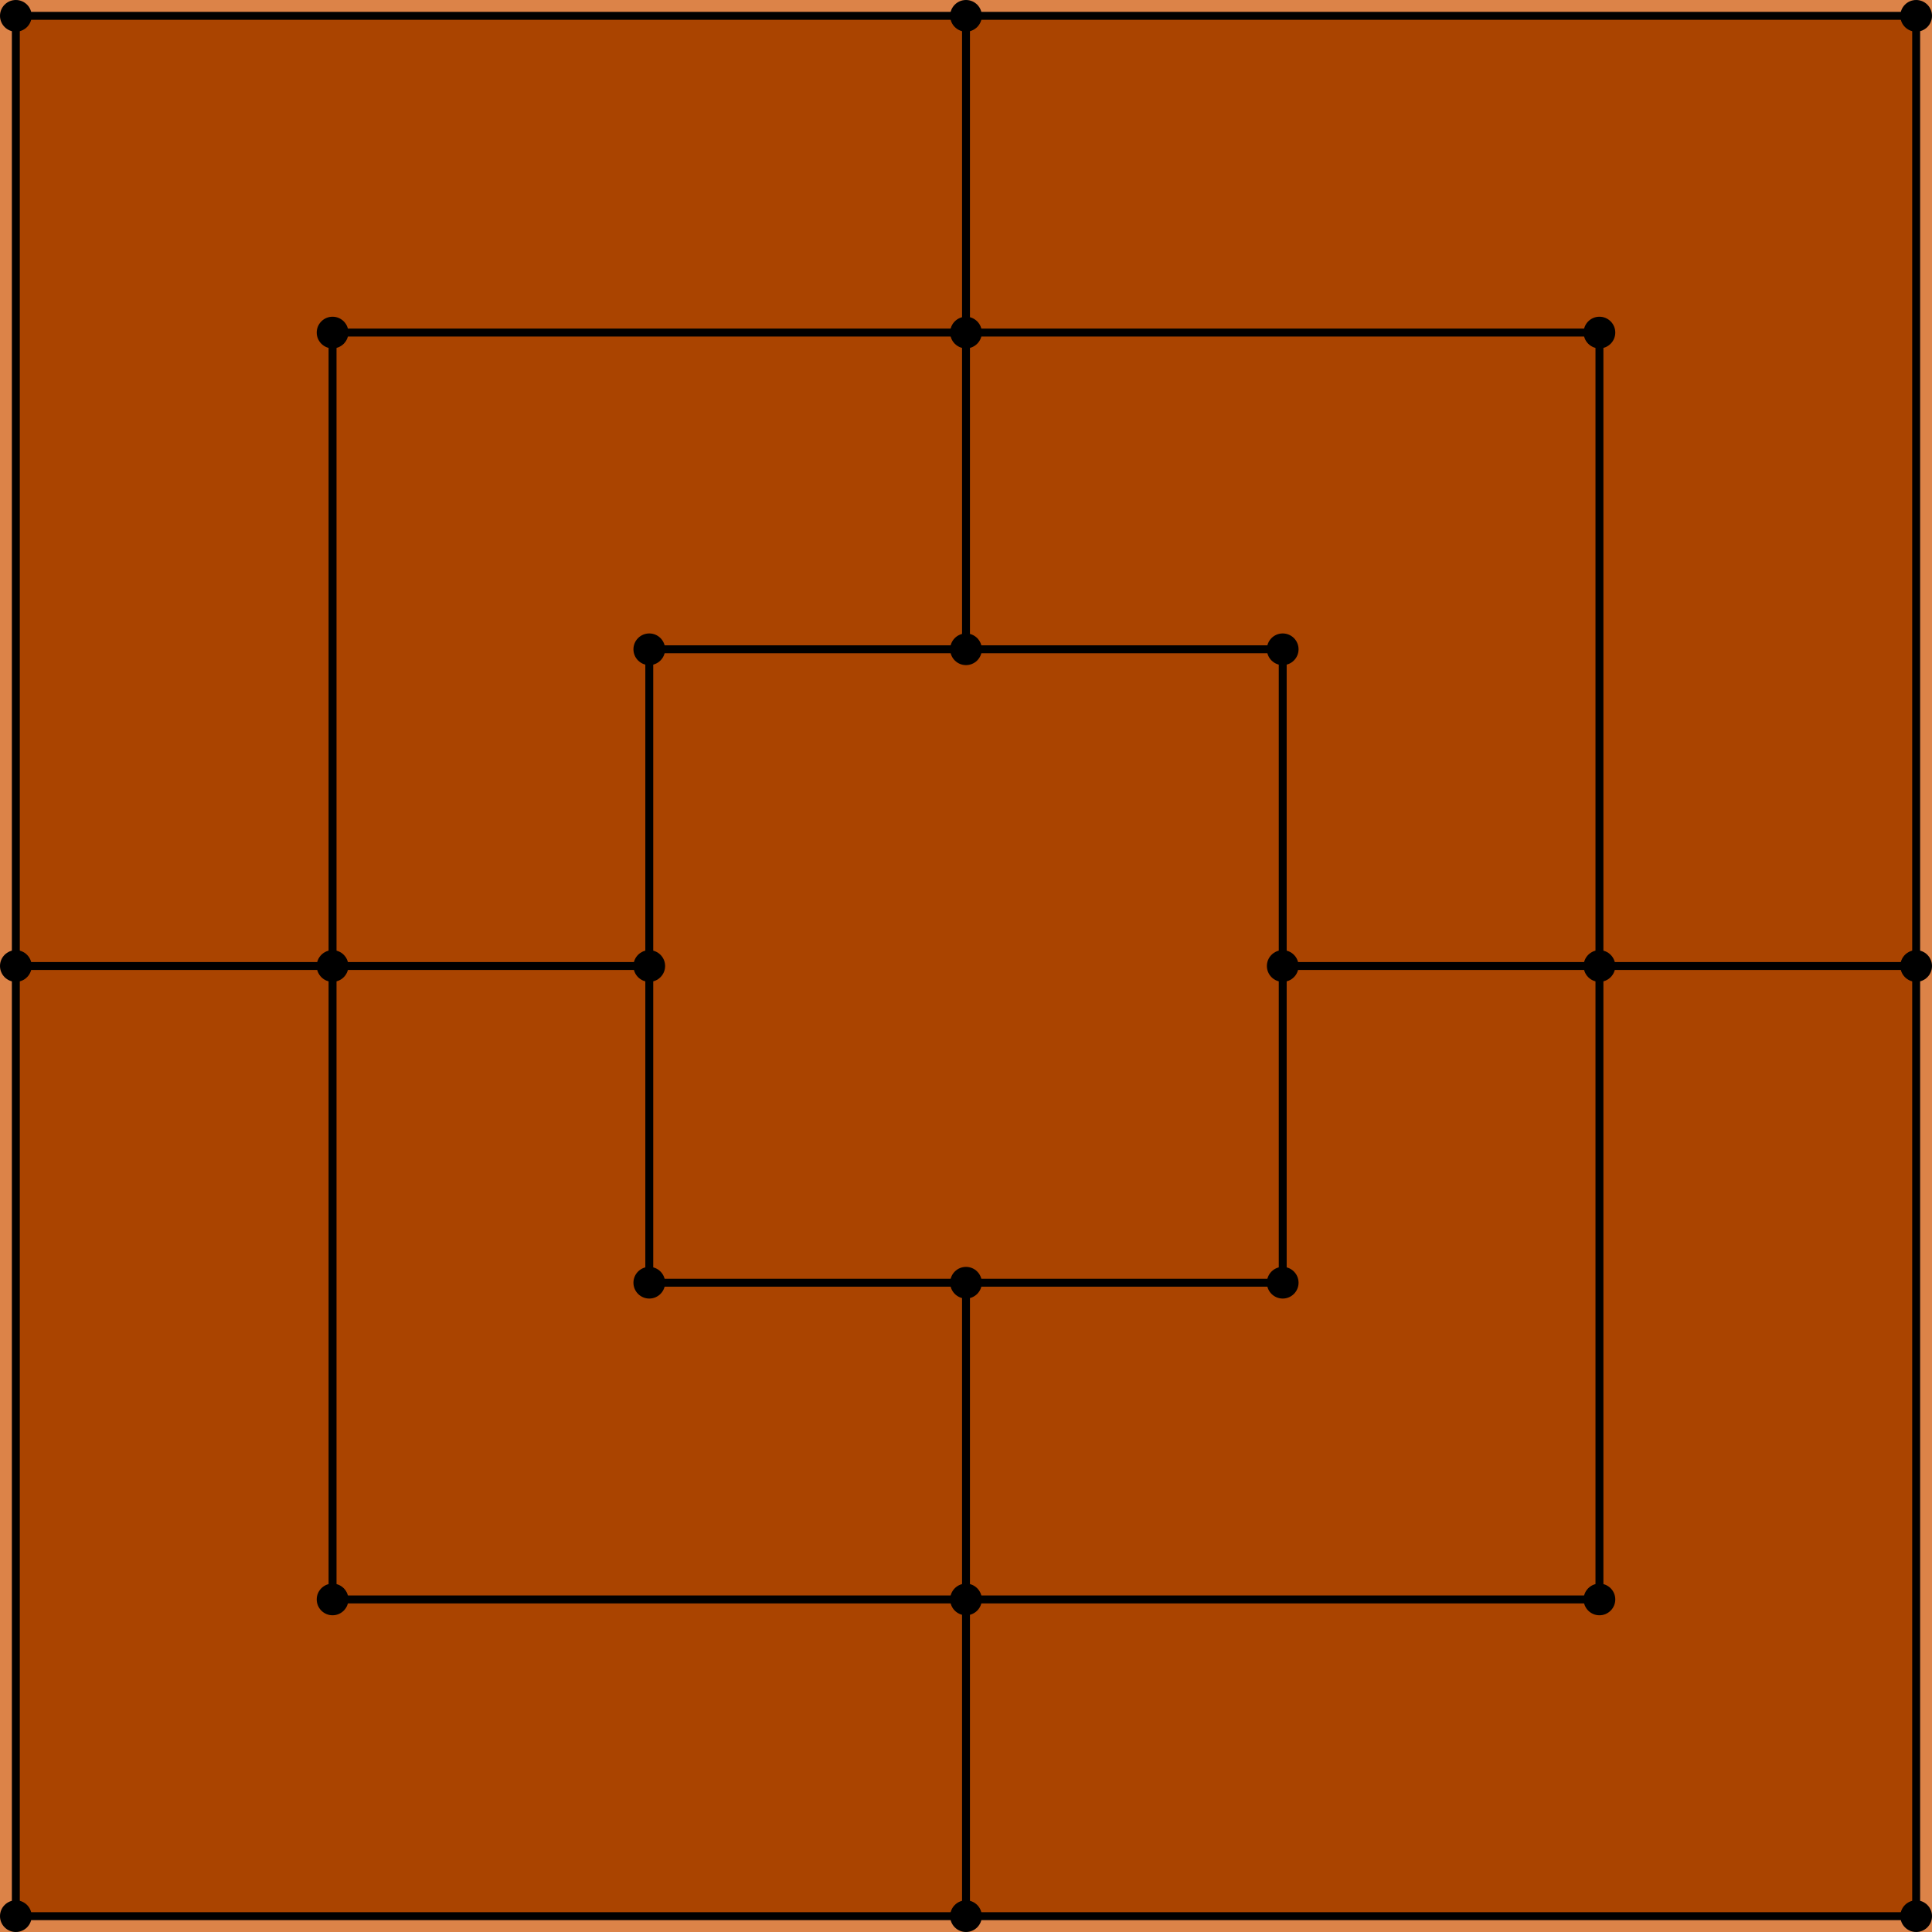
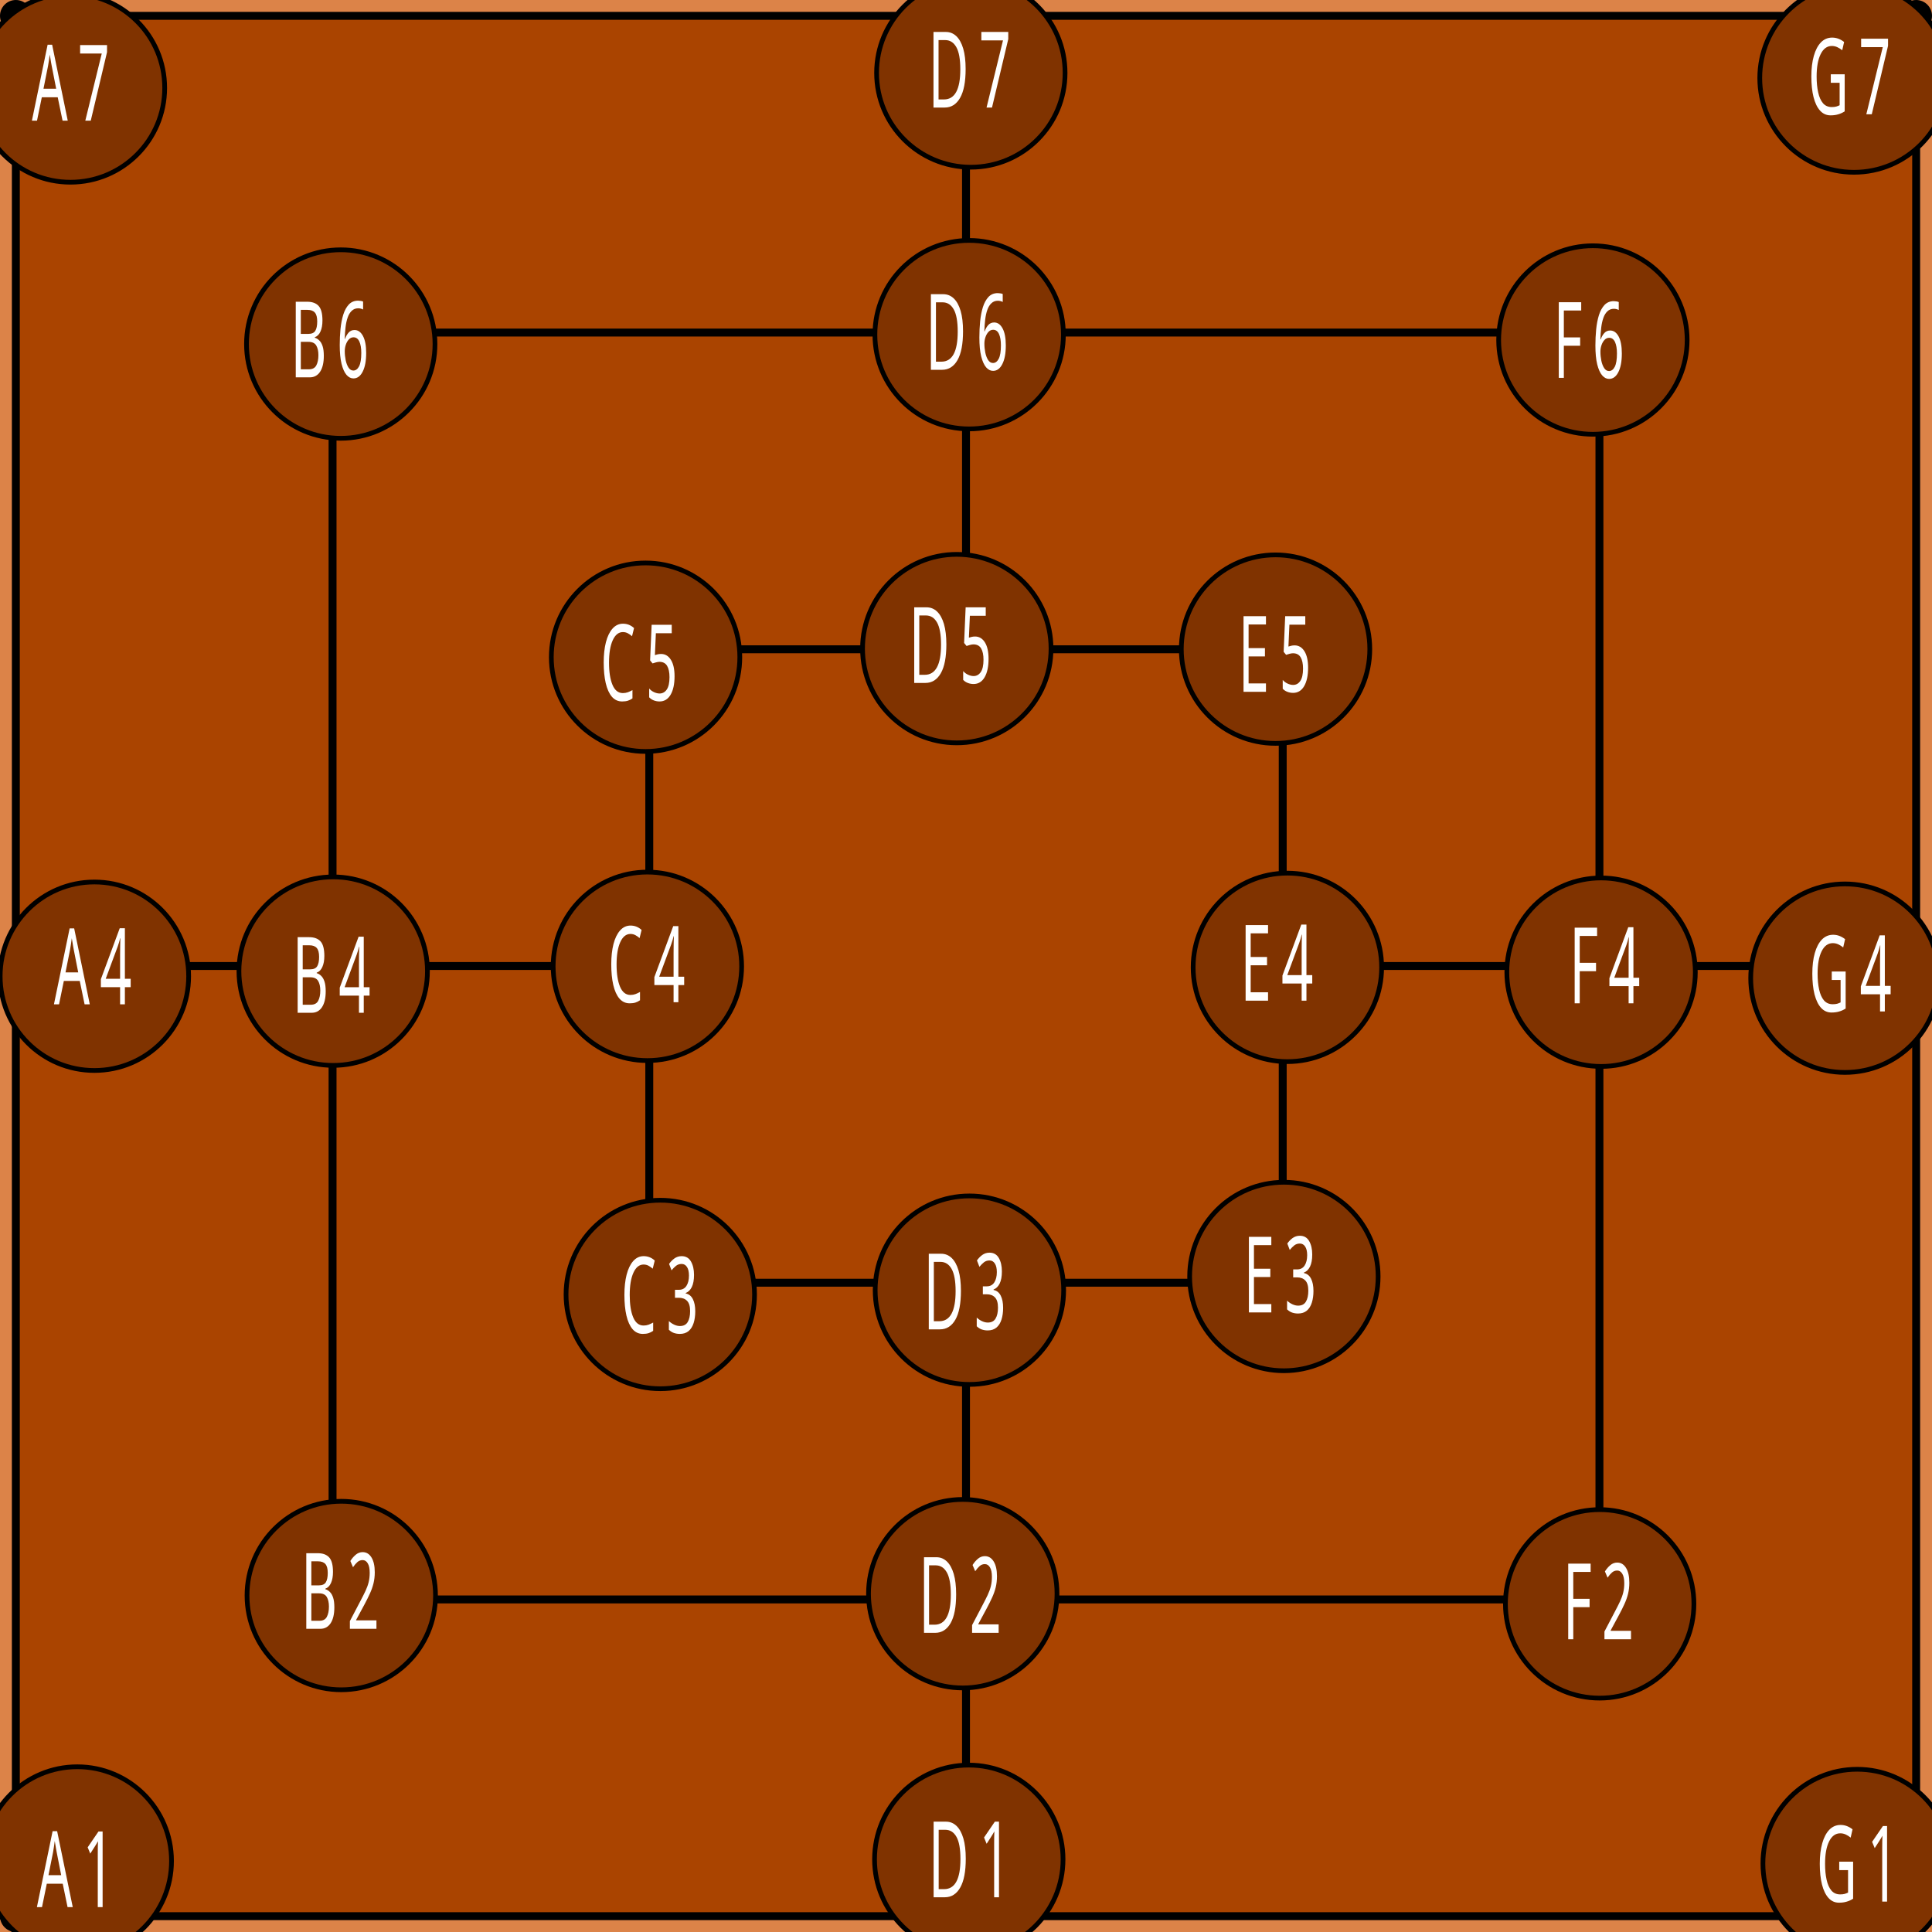
<svg xmlns="http://www.w3.org/2000/svg" xmlns:xlink="http://www.w3.org/1999/xlink" width="500" height="500" id="svg2" version="1.1">
  <defs id="defs4">
    <linearGradient id="shadowLinearGradient">
      <stop style="stop-color:black;" offset="0" id="shadowCenter" />
      <stop style="stop-color:black;stop-opacity:0" offset="1" id="shadowEdge" />
    </linearGradient>
    <linearGradient id="whiteLinearGradient">
      <stop style="stop-color:#ffffff" offset="0" id="whiteHighlight" />
      <stop style="stop-color:#dddddd" offset="0.5" id="whiteMidtone" />
      <stop style="stop-color:#999999" offset="1" id="whiteBase" />
    </linearGradient>
    <linearGradient id="blackLinearGradient">
      <stop style="stop-color:#888888" offset="0" id="blackHighlight" />
      <stop style="stop-color:#5b5b5b" offset="0.5" id="blackMidtone" />
      <stop style="stop-color:#000000" offset="1" id="blackBase" />
    </linearGradient>
    <radialGradient xlink:href="#shadowLinearGradient" id="radialGradient4110" gradientUnits="userSpaceOnUse" cx="2" cy="2" fx="0" fy="0" r="10" />
    <radialGradient xlink:href="#whiteLinearGradient" id="radialGradient4112" gradientUnits="userSpaceOnUse" cx="0" cy="0" fx="-5" fy="-5" r="10" />
    <radialGradient xlink:href="#shadowLinearGradient" id="radialGradient4114" gradientUnits="userSpaceOnUse" cx="2" cy="2" fx="0" fy="0" r="10" />
    <radialGradient xlink:href="#blackLinearGradient" id="radialGradient4116" gradientUnits="userSpaceOnUse" cx="0" cy="0" fx="-5" fy="-5" r="10" />
  </defs>
  <g id="layer1" transform="translate(11,-8)">
-     <rect y="-10.5" x="-29.5" height="540" width="540" id="rect889" style="opacity:0.699;fill:#d45500;stroke:#000000;stroke-width:1.002;fill-opacity:1" />
+     <rect y="-10.5" x="-29.5" height="540" width="540" id="rect889" style="opacity:0.699;fill:#d45500;fill-opacity:1;stroke:#000000;stroke-width:1.002" />
    <g transform="translate(120,120)" id="pieceStyles">
      <g id="whitePiece">
        <circle r="10" cy="2" cx="2" width="40" height="40" id="path5000" style="fill:url(#radialGradient4110)" />
        <circle r="10" cy="0" cx="0" width="40" height="40" id="path5001" style="fill:url(#radialGradient4112)" />
      </g>
      <g id="blackPiece">
        <circle r="10" cy="2" cx="2" width="40" height="40" id="path6000" style="fill:url(#radialGradient4114)" />
        <circle r="10" cy="0" cx="0" width="40" height="40" id="path6001" style="fill:url(#radialGradient4116)" />
      </g>
    </g>
    <g id="board" transform="matrix(2.04918,0,0,2.04918,-6.901639,12.09836)">
      <rect y="0" x="0" height="240" width="240" id="boardBackground" style="fill:#aa4400;fill-opacity:1" />
      <path id="movementLines" d="M 0,0 H 240 V 240 H 0 V 0 M 40,40 H 200 V 200 H 40 V 40 m 40,40 h 80 v 80 H 80 V 80 M 120,0 v 80 m 120,40 H 160 M 120,240 V 160 M 0,120 h 80 z" style="fill:none;stroke:#000000" />
      <g id="intersections">
        <circle style="fill:#000000;stroke:none" id="path1000" cx="0" cy="0" r="2" />
        <use xlink:href="#path1000" id="use1000" transform="translate(120)" x="0" y="0" width="100%" height="100%" />
        <use xlink:href="#path1000" id="use1001" transform="translate(240)" x="0" y="0" width="100%" height="100%" />
        <use xlink:href="#path1000" id="use1002" transform="translate(40,40)" x="0" y="0" width="100%" height="100%" />
        <use xlink:href="#path1000" id="use1003" transform="translate(120,40)" x="0" y="0" width="100%" height="100%" />
        <use xlink:href="#path1000" id="use1004" transform="translate(200,40)" x="0" y="0" width="100%" height="100%" />
        <use xlink:href="#path1000" id="use1005" transform="translate(80,80)" x="0" y="0" width="100%" height="100%" />
        <use xlink:href="#path1000" id="use1006" transform="translate(120,80)" x="0" y="0" width="100%" height="100%" />
        <use xlink:href="#path1000" id="use1007" transform="translate(160,80)" x="0" y="0" width="100%" height="100%" />
        <use xlink:href="#path1000" id="use1008" transform="translate(0,120)" x="0" y="0" width="100%" height="100%" />
        <use xlink:href="#path1000" id="use1009" transform="translate(40,120)" x="0" y="0" width="100%" height="100%" />
        <use xlink:href="#path1000" id="use1010" transform="translate(80,120)" x="0" y="0" width="100%" height="100%" />
        <use xlink:href="#path1000" id="use1011" transform="translate(160,120)" x="0" y="0" width="100%" height="100%" />
        <use xlink:href="#path1000" id="use1012" transform="translate(200,120)" x="0" y="0" width="100%" height="100%" />
        <use xlink:href="#path1000" id="use1013" transform="translate(240,120)" x="0" y="0" width="100%" height="100%" />
        <use xlink:href="#path1000" id="use1014" transform="translate(80,160)" x="0" y="0" width="100%" height="100%" />
        <use xlink:href="#path1000" id="use1015" transform="translate(120,160)" x="0" y="0" width="100%" height="100%" />
        <use xlink:href="#path1000" id="use1016" transform="translate(160,160)" x="0" y="0" width="100%" height="100%" />
        <use xlink:href="#path1000" id="use1017" transform="translate(40,200)" x="0" y="0" width="100%" height="100%" />
        <use xlink:href="#path1000" id="use1018" transform="translate(120,200)" x="0" y="0" width="100%" height="100%" />
        <use xlink:href="#path1000" id="use1019" transform="translate(200,200)" x="0" y="0" width="100%" height="100%" />
        <use xlink:href="#path1000" id="use1020" transform="translate(0,240)" x="0" y="0" width="100%" height="100%" />
        <use xlink:href="#path1000" id="use1021" transform="translate(120,240)" x="0" y="0" width="100%" height="100%" />
        <use xlink:href="#path1000" id="use1022" transform="translate(240,240)" x="0" y="0" width="100%" height="100%" />
      </g>
    </g>
+     <circle style="fill:#803300;stroke:#000000;stroke-width:1.22" id="path985" cx="8.998" cy="489.629" r="24.39" />
+     <circle r="24.39" cy="489.195" cx="239.722" id="path985-5" style="fill:#803300;stroke:#000000;stroke-width:1.22" />
+     <circle r="24.39" cy="261.151" cx="466.472" id="path985-0" style="fill:#803300;stroke:#000000;stroke-width:1.22" />
+     <circle r="24.39" cy="420.445" cx="238.161" id="path985-2" style="fill:#803300;stroke:#000000;stroke-width:1.22" />
+     <circle r="24.39" cy="423.078" cx="402.992" id="path985-28" style="fill:#803300;stroke:#000000;stroke-width:1.22" />
+     <circle r="24.39" cy="420.921" cx="77.32" id="path985-9" style="fill:#803300;stroke:#000000;stroke-width:1.22" />
+     <circle r="24.39" cy="259.333" cx="75.23" id="path985-57" style="fill:#803300;stroke:#000000;stroke-width:1.22" />
+     <circle r="24.39" cy="260.649" cx="13.432" id="path985-1" style="fill:#803300;stroke:#000000;stroke-width:1.22" />
+     <circle r="24.39" cy="30.766" cx="7.232" id="path985-3" style="fill:#803300;stroke:#000000;stroke-width:1.22" />
+     <circle r="24.39" cy="490.277" cx="469.632" id="path985-6" style="fill:#803300;stroke:#000000;stroke-width:1.22" />
+     <circle cy="259.604" cx="403.358" id="path985-03" style="fill:#803300;stroke:#000000;stroke-width:1.22" r="24.39" />
+     <circle r="24.39" cy="258.356" cx="322.177" id="path985-97" style="fill:#803300;stroke:#000000;stroke-width:1.22" />
+     <circle r="24.39" cy="178.084" cx="156.071" id="path985-23" style="fill:#803300;stroke:#000000;stroke-width:1.22" />
+     <circle r="24.39" cy="338.356" cx="321.268" id="path985-53" style="fill:#803300;stroke:#000000;stroke-width:1.22" />
+     <circle r="24.39" cy="341.897" cx="239.884" id="path985-26" style="fill:#803300;stroke:#000000;stroke-width:1.22" />
+     <circle r="24.39" cy="343.01" cx="159.884" id="path985-16" style="fill:#803300;stroke:#000000;stroke-width:1.22" />
+     <circle r="24.39" cy="258.084" cx="156.546" id="path985-21" style="fill:#803300;stroke:#000000;stroke-width:1.22" />
+     <circle r="24.39" cy="175.995" cx="319.111" id="path985-8" style="fill:#803300;stroke:#000000;stroke-width:1.22" />
+     <circle r="24.39" cy="94.611" cx="239.816" id="path985-69" style="fill:#803300;stroke:#000000;stroke-width:1.22" />
+     <circle r="24.39" cy="175.859" cx="236.614" id="path985-7" style="fill:#803300;stroke:#000000;stroke-width:1.22" />
+     <circle r="24.39" cy="97.04" cx="77.184" id="path985-59" style="fill:#803300;stroke:#000000;stroke-width:1.22" />
+     <circle r="24.39" cy="95.995" cx="401.242" id="path985-96" style="fill:#803300;stroke:#000000;stroke-width:1.22" />
+     <circle r="24.39" cy="26.88" cx="240.25" id="path985-61" style="fill:#803300;stroke:#000000;stroke-width:1.22" />
+     <circle r="24.39" cy="28.196" cx="468.817" id="path985-4" style="fill:#803300;stroke:#000000;stroke-width:1.22" />
+     <text transform="scale(0.72833,1.373004)" id="text983-6" y="365.296" x="-1.987" style="font-size:19.968px;line-height:1.25;font-family:sans-serif;letter-spacing:3.494px;fill:#ffffff;stroke-width:0.499" xml:space="preserve">
+       <tspan style="stroke-width:0.499" y="365.296" x="-1.987" id="tspan981-4">A1</tspan>
+     </text>
+   </g>
+   <g id="layer2">
+     <text transform="scale(0.72833,1.373004)" id="text983" y="357.617" x="329.808" style="font-size:19.968px;line-height:1.25;font-family:sans-serif;letter-spacing:3.494px;fill:#ffffff;stroke-width:0.499" xml:space="preserve">
+       <tspan style="stroke-width:0.499" y="357.617" x="329.808" id="tspan981">D1</tspan>
+     </text>
+     <text transform="scale(0.72833,1.373004)" id="text983-7" y="358.439" x="645.41" style="font-size:19.968px;line-height:1.25;font-family:sans-serif;letter-spacing:3.494px;fill:#ffffff;stroke-width:0.499" xml:space="preserve">
+       <tspan style="stroke-width:0.499" y="358.439" x="645.41" id="tspan981-2">G1</tspan>
+     </text>
+     <text transform="scale(0.72833,1.373004)" id="text983-3" y="190.651" x="642.757" style="font-size:19.968px;line-height:1.25;font-family:sans-serif;letter-spacing:3.494px;fill:#ffffff;stroke-width:0.499" xml:space="preserve">
+       <tspan style="stroke-width:0.499" y="190.651" x="642.757" id="tspan981-7">G4</tspan>
+     </text>
+     <text transform="scale(0.72833,1.373004)" id="text983-30" y="21.541" x="642.416" style="font-size:19.968px;line-height:1.25;font-family:sans-serif;letter-spacing:3.494px;fill:#ffffff;stroke-width:0.499" xml:space="preserve">
+       <tspan style="stroke-width:0.499" y="21.541" x="642.416" id="tspan981-9">G7</tspan>
+     </text>
+     <text transform="scale(0.72833,1.373004)" id="text983-5" y="20.271" x="329.761" style="font-size:19.968px;line-height:1.25;font-family:sans-serif;letter-spacing:3.494px;fill:#ffffff;stroke-width:0.499" xml:space="preserve">
+       <tspan style="stroke-width:0.499" y="20.271" x="329.761" id="tspan981-5">D7</tspan>
+     </text>
+     <text transform="scale(0.72833,1.373004)" id="text983-0" y="22.745" x="11.338" style="font-size:19.968px;line-height:1.25;font-family:sans-serif;letter-spacing:3.494px;fill:#ffffff;stroke-width:0.499" xml:space="preserve">
+       <tspan style="stroke-width:0.499" y="22.745" x="11.338" id="tspan981-0">A7</tspan>
+     </text>
+     <text transform="scale(0.72833,1.373004)" id="text983-36" y="189.307" x="19.168" style="font-size:19.968px;line-height:1.25;font-family:sans-serif;letter-spacing:3.494px;fill:#ffffff;stroke-width:0.499" xml:space="preserve">
+       <tspan style="stroke-width:0.499" y="189.307" x="19.168" id="tspan981-3">A4</tspan>
+     </text>
+     <text transform="scale(0.72833,1.373004)" id="text983-1" y="71.128" x="103.155" style="font-size:19.968px;line-height:1.25;font-family:sans-serif;letter-spacing:3.494px;fill:#ffffff;stroke-width:0.499" xml:space="preserve">
+       <tspan style="stroke-width:0.499" y="71.128" x="103.155" id="tspan981-23">B6</tspan>
+     </text>
+     <text transform="scale(0.72833,1.373004)" id="text983-64" y="69.701" x="328.839" style="font-size:19.968px;line-height:1.25;font-family:sans-serif;letter-spacing:3.494px;fill:#ffffff;stroke-width:0.499" xml:space="preserve">
+       <tspan style="stroke-width:0.499" y="69.701" x="328.839" id="tspan981-8">D6</tspan>
+     </text>
+     <text transform="scale(0.72833,1.373004)" id="text983-52" y="71.219" x="551.951" style="font-size:19.968px;line-height:1.25;font-family:sans-serif;letter-spacing:3.494px;fill:#ffffff;stroke-width:0.499" xml:space="preserve">
+       <tspan style="stroke-width:0.499" y="71.219" x="551.951" id="tspan981-01">F6</tspan>
+     </text>
+     <text transform="scale(0.72833,1.373004)" id="text983-58" y="189.109" x="557.592" style="font-size:19.968px;line-height:1.25;font-family:sans-serif;letter-spacing:3.494px;fill:#ffffff;stroke-width:0.499" xml:space="preserve">
+       <tspan style="stroke-width:0.499" y="189.109" x="557.592" id="tspan981-74">F4</tspan>
+     </text>
+     <text transform="scale(0.72833,1.373004)" id="text983-07" y="308.984" x="555.302" style="font-size:19.968px;line-height:1.25;font-family:sans-serif;letter-spacing:3.494px;fill:#ffffff;stroke-width:0.499" xml:space="preserve">
+       <tspan style="stroke-width:0.499" y="308.984" x="555.302" id="tspan981-09">F2</tspan>
+     </text>
+     <text transform="scale(0.72833,1.373004)" id="text983-39" y="307.777" x="326.391" style="font-size:19.968px;line-height:1.25;font-family:sans-serif;letter-spacing:3.494px;fill:#ffffff;stroke-width:0.499" xml:space="preserve">
+       <tspan style="stroke-width:0.499" y="307.777" x="326.391" id="tspan981-84">D2</tspan>
+     </text>
+     <text transform="scale(0.72833,1.373004)" id="text983-15" y="307.017" x="106.897" style="font-size:19.968px;line-height:1.25;font-family:sans-serif;letter-spacing:3.494px;fill:#ffffff;stroke-width:0.499" xml:space="preserve">
+       <tspan style="stroke-width:0.499" y="307.017" x="106.897" id="tspan981-34">B2</tspan>
+     </text>
+     <text transform="scale(0.72833,1.373004)" id="text983-4" y="190.898" x="103.83" style="font-size:19.968px;line-height:1.25;font-family:sans-serif;letter-spacing:3.494px;fill:#ffffff;stroke-width:0.499" xml:space="preserve">
+       <tspan style="stroke-width:0.499" y="190.898" x="103.83" id="tspan981-79">B4</tspan>
+     </text>
+     <text transform="scale(0.72833,1.373004)" id="text983-368" y="132.019" x="213.298" style="font-size:19.968px;line-height:1.25;font-family:sans-serif;letter-spacing:3.494px;fill:#ffffff;stroke-width:0.499" xml:space="preserve">
+       <tspan style="stroke-width:0.499" y="132.019" x="213.298" id="tspan981-76">C5</tspan>
+     </text>
+     <text transform="scale(0.72833,1.373004)" id="text983-69" y="130.398" x="439.928" style="font-size:19.968px;line-height:1.25;font-family:sans-serif;letter-spacing:3.494px;fill:#ffffff;stroke-width:0.499" xml:space="preserve">
+       <tspan style="stroke-width:0.499" y="130.398" x="439.928" id="tspan981-6">E5</tspan>
+     </text>
+     <text transform="scale(0.72833,1.373004)" id="text983-68" y="128.728" x="322.916" style="font-size:19.968px;line-height:1.25;font-family:sans-serif;letter-spacing:3.494px;fill:#ffffff;stroke-width:0.499" xml:space="preserve">
+       <tspan style="stroke-width:0.499" y="128.728" x="322.916" id="tspan981-61">D5</tspan>
+     </text>
+     <text transform="scale(0.72833,1.373004)" id="text983-59" y="188.912" x="215.98" style="font-size:19.968px;line-height:1.25;font-family:sans-serif;letter-spacing:3.494px;fill:#ffffff;stroke-width:0.499" xml:space="preserve">
+       <tspan style="stroke-width:0.499" y="188.912" x="215.98" id="tspan981-94">C4</tspan>
+     </text>
+     <text transform="scale(0.72833,1.373004)" id="text983-32" y="188.615" x="440.673" style="font-size:19.968px;line-height:1.25;font-family:sans-serif;letter-spacing:3.494px;fill:#ffffff;stroke-width:0.499" xml:space="preserve">
+       <tspan style="stroke-width:0.499" y="188.615" x="440.673" id="tspan981-63">E4</tspan>
+     </text>
+     <text transform="scale(0.72833,1.373004)" id="text983-31" y="251.23" x="220.653" style="font-size:19.968px;line-height:1.25;font-family:sans-serif;letter-spacing:3.494px;fill:#ffffff;stroke-width:0.499" xml:space="preserve">
+       <tspan style="stroke-width:0.499" y="251.23" x="220.653" id="tspan981-69">C3</tspan>
+     </text>
+     <text transform="scale(0.72833,1.373004)" id="text983-8" y="250.571" x="328.088" style="font-size:19.968px;line-height:1.25;font-family:sans-serif;letter-spacing:3.494px;fill:#ffffff;stroke-width:0.499" xml:space="preserve">
+       <tspan style="stroke-width:0.499" y="250.571" x="328.088" id="tspan981-616">D3</tspan>
+     </text>
+     <text transform="scale(0.72833,1.373004)" id="text983-40" y="247.386" x="441.834" style="font-size:19.968px;line-height:1.25;font-family:sans-serif;letter-spacing:3.494px;fill:#ffffff;stroke-width:0.499" xml:space="preserve">
+       <tspan style="stroke-width:0.499" y="247.386" x="441.834" id="tspan981-1">E3</tspan>
+     </text>
  </g>
</svg>
